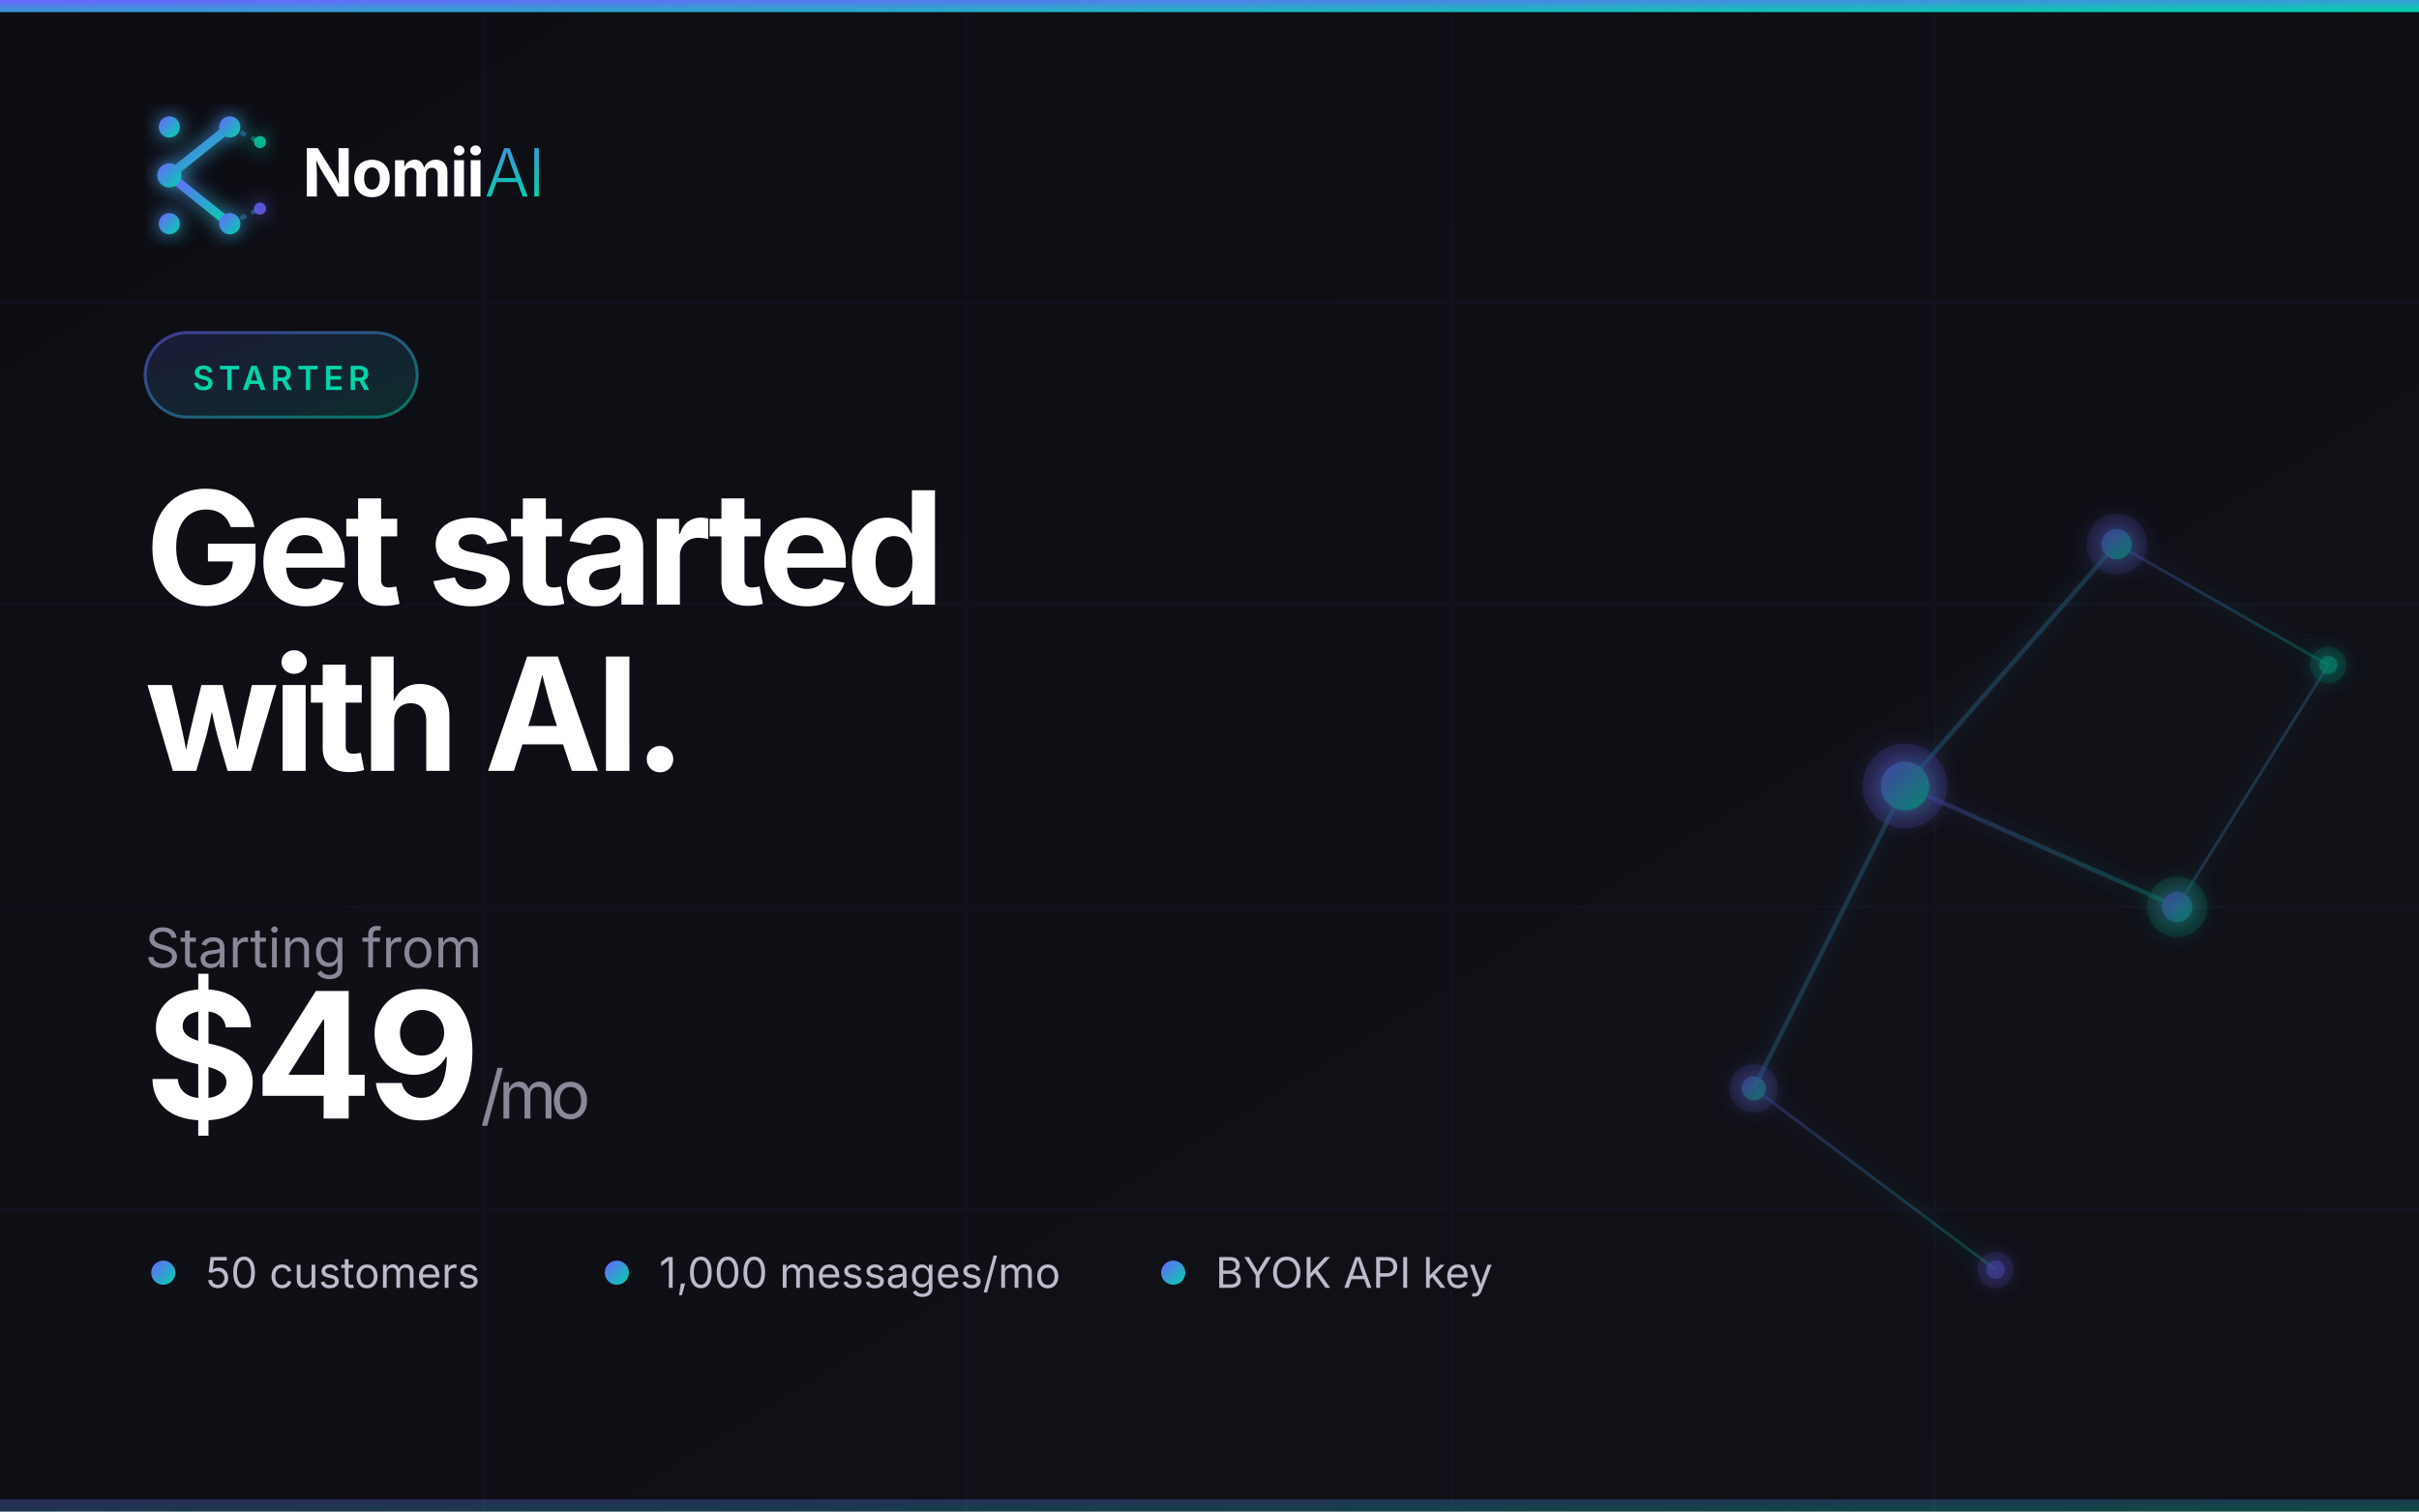
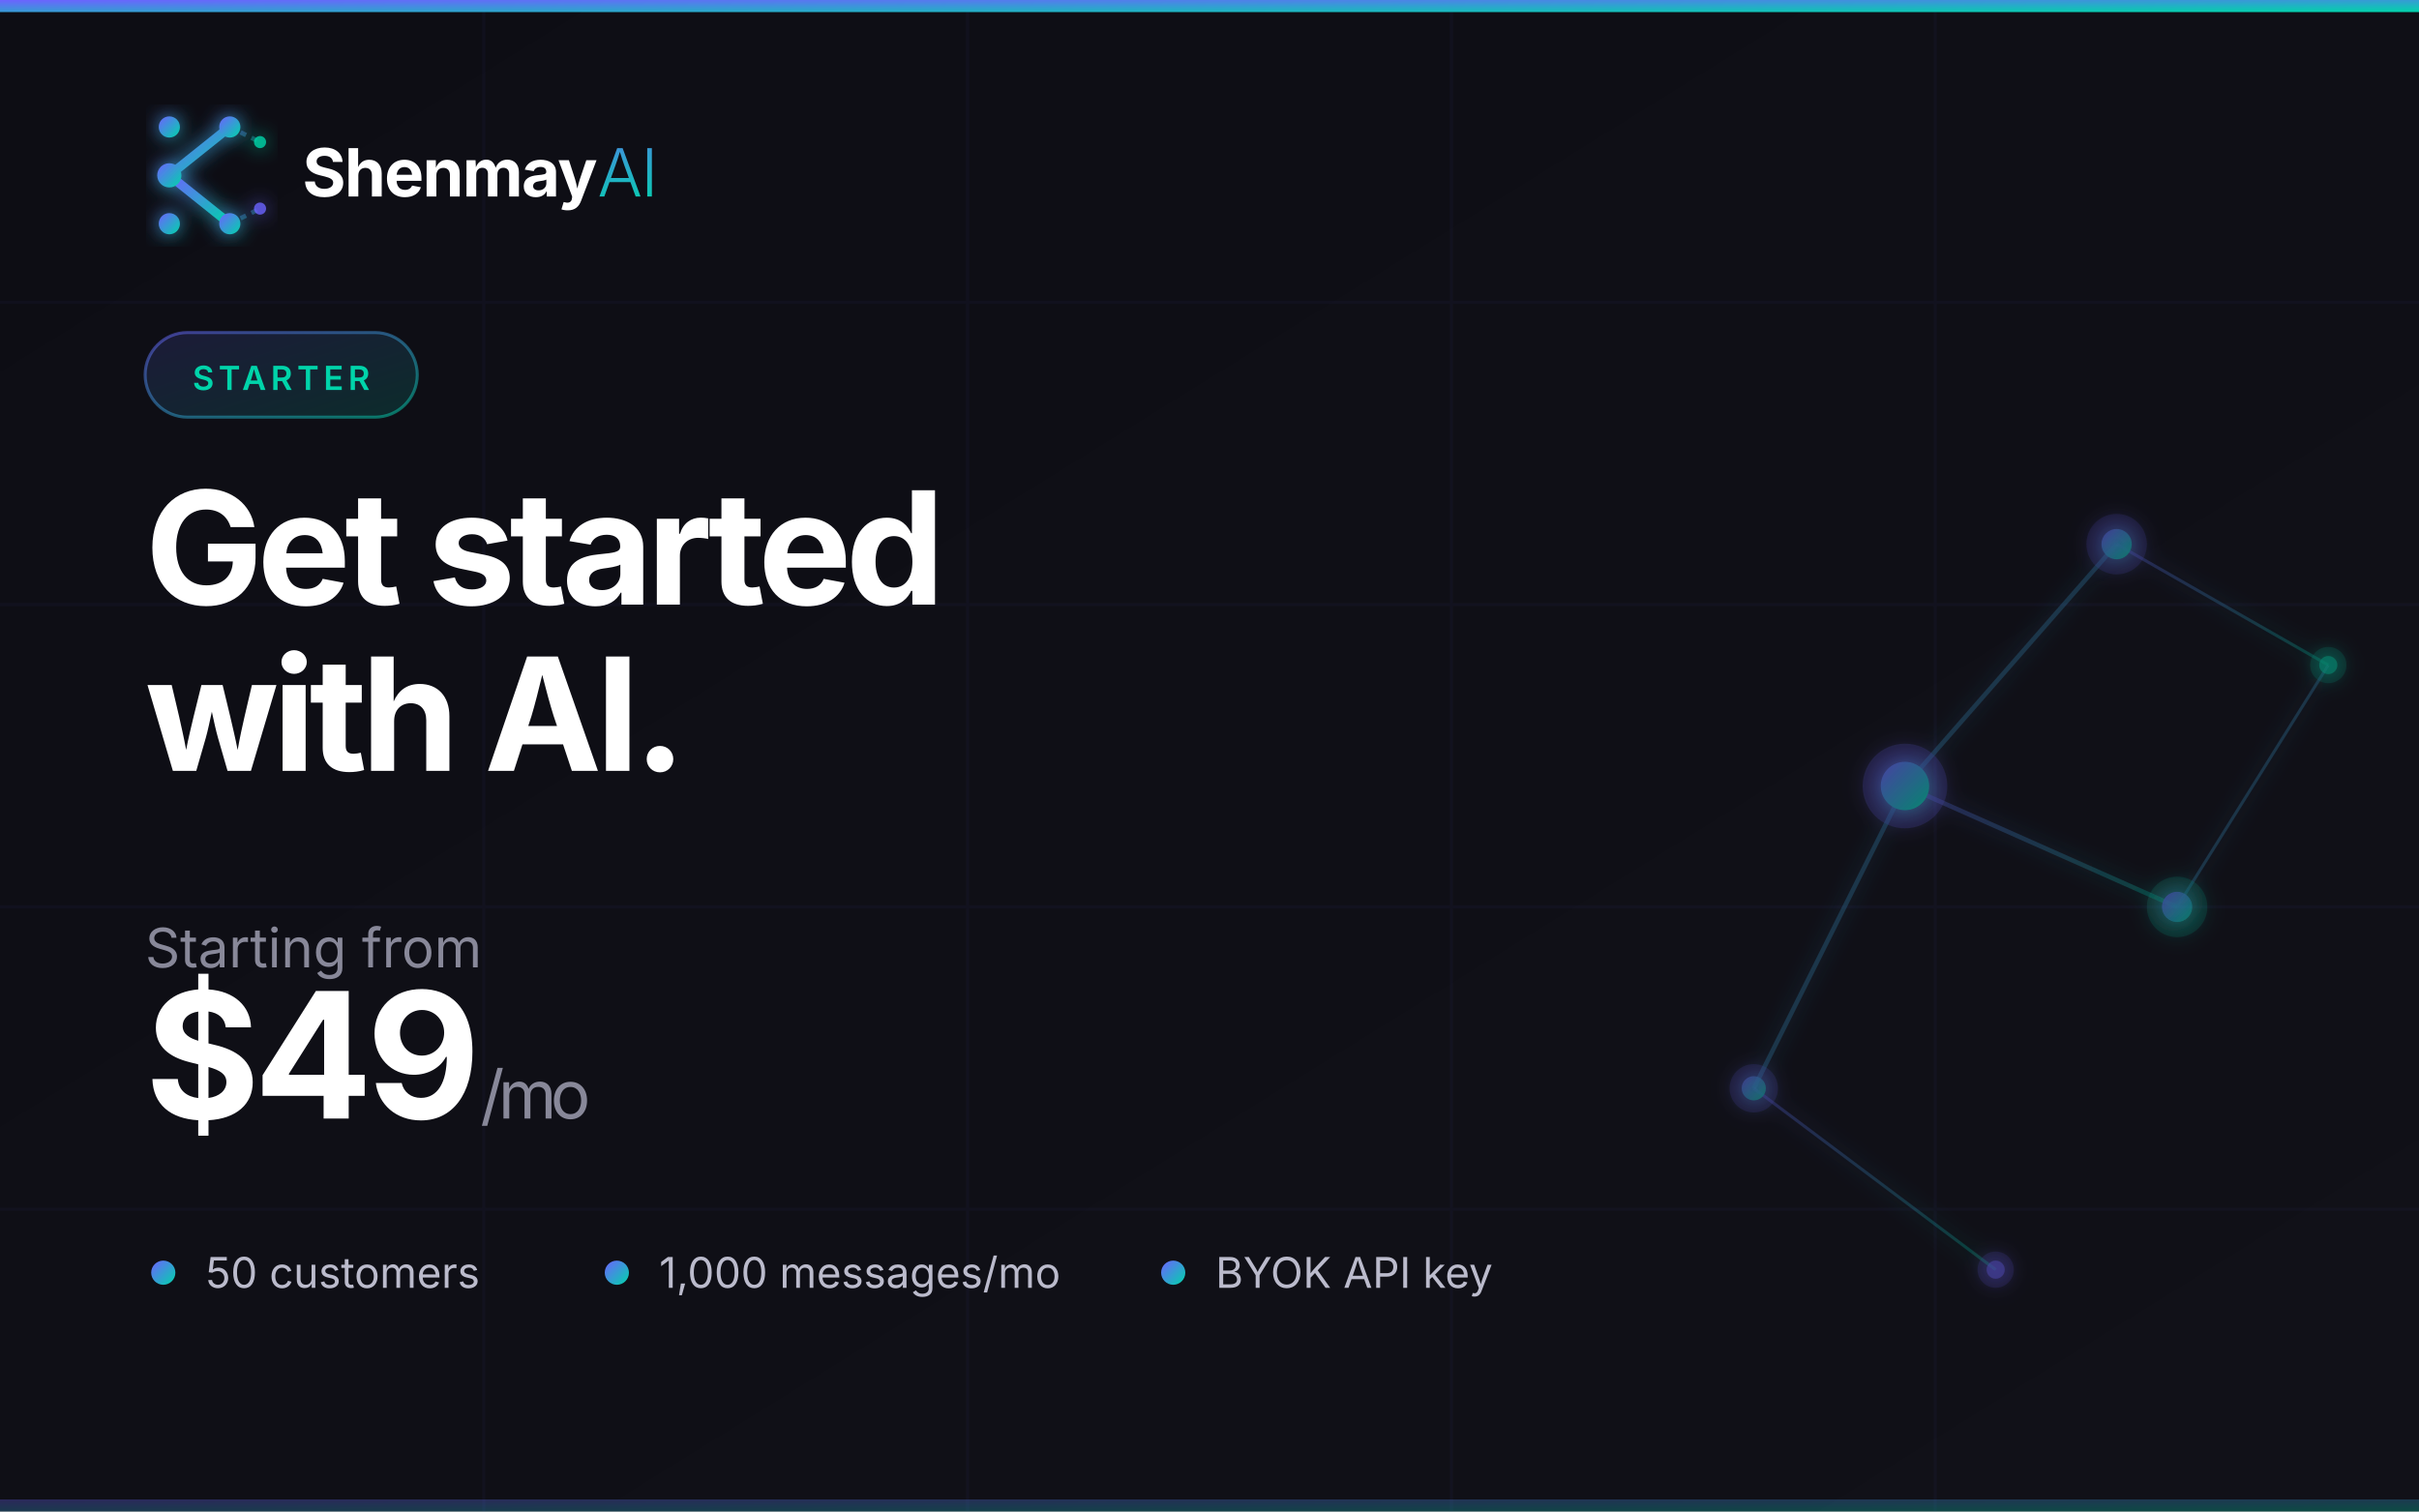
<svg xmlns="http://www.w3.org/2000/svg" viewBox="0 0 800 500" width="800" height="500">
  <defs>
    <linearGradient id="bg" x1="0%" y1="0%" x2="100%" y2="100%">
      <stop offset="0%" style="stop-color:#0d0d14" />
      <stop offset="100%" style="stop-color:#111118" />
    </linearGradient>
    <linearGradient id="grad" x1="0%" y1="0%" x2="100%" y2="100%">
      <stop offset="0%" style="stop-color:#6C63FF" />
      <stop offset="100%" style="stop-color:#00D4AA" />
    </linearGradient>
    <linearGradient id="gradFade" x1="0%" y1="0%" x2="100%" y2="100%">
      <stop offset="0%" style="stop-color:#6C63FF;stop-opacity:0.4" />
      <stop offset="100%" style="stop-color:#00D4AA;stop-opacity:0.4" />
    </linearGradient>
    <linearGradient id="cardGrad" x1="0%" y1="0%" x2="100%" y2="100%">
      <stop offset="0%" style="stop-color:#1a1a2e" />
      <stop offset="100%" style="stop-color:#16162a" />
    </linearGradient>
    <filter id="glow">
      <feGaussianBlur stdDeviation="3" result="coloredBlur" />
      <feMerge>
        <feMergeNode in="coloredBlur" />
        <feMergeNode in="SourceGraphic" />
      </feMerge>
    </filter>
  </defs>
  <rect width="800" height="500" fill="url(#bg)" />
  <g opacity="0.04" stroke="#6C63FF" stroke-width="1">
    <line x1="0" y1="100" x2="800" y2="100" />
    <line x1="0" y1="200" x2="800" y2="200" />
    <line x1="0" y1="300" x2="800" y2="300" />
    <line x1="0" y1="400" x2="800" y2="400" />
    <line x1="160" y1="0" x2="160" y2="500" />
    <line x1="320" y1="0" x2="320" y2="500" />
    <line x1="480" y1="0" x2="480" y2="500" />
    <line x1="640" y1="0" x2="640" y2="500" />
  </g>
  <rect x="0" y="0" width="800" height="4" fill="url(#grad)" />
  <g transform="translate(48, 36)" filter="url(#glow)">
    <line x1="8" y1="6" x2="8" y2="38" stroke="url(#grad)" stroke-width="3" stroke-linecap="round" />
    <line x1="8" y1="22" x2="28" y2="6" stroke="url(#grad)" stroke-width="3" stroke-linecap="round" />
    <line x1="8" y1="22" x2="28" y2="38" stroke="url(#grad)" stroke-width="3" stroke-linecap="round" />
    <line x1="28" y1="6" x2="38" y2="11" stroke="url(#gradFade)" stroke-width="1.5" stroke-dasharray="2,2" />
    <line x1="28" y1="38" x2="38" y2="33" stroke="url(#gradFade)" stroke-width="1.5" stroke-dasharray="2,2" />
    <circle cx="8" cy="6" r="3.5" fill="url(#grad)" />
    <circle cx="8" cy="22" r="4" fill="url(#grad)" />
    <circle cx="8" cy="38" r="3.5" fill="url(#grad)" />
    <circle cx="28" cy="6" r="3.5" fill="url(#grad)" />
    <circle cx="28" cy="38" r="3.5" fill="url(#grad)" />
    <circle cx="38" cy="11" r="2" fill="#00D4AA" opacity="0.8" />
    <circle cx="38" cy="33" r="2" fill="#6C63FF" opacity="0.8" />
  </g>
-   <text x="100" y="65" font-family="'Inter','Helvetica Neue',Arial,sans-serif" font-size="22" font-weight="700" fill="#FFFFFF" letter-spacing="-0.5">Nomii<tspan font-weight="300" fill="url(#grad)">AI</tspan>
+   <text x="100" y="65" font-family="'Inter','Helvetica Neue',Arial,sans-serif" font-size="22" font-weight="700" fill="#FFFFFF" letter-spacing="-0.5">Shenmay<tspan font-weight="300" fill="url(#grad)">AI</tspan>
  </text>
  <rect x="48" y="110" width="90" height="28" rx="14" fill="url(#grad)" opacity="0.15" />
  <rect x="48" y="110" width="90" height="28" rx="14" fill="none" stroke="url(#grad)" stroke-width="1" opacity="0.5" />
  <text x="93" y="129" text-anchor="middle" font-family="'Inter','Helvetica Neue',Arial,sans-serif" font-size="11" font-weight="600" fill="#00D4AA" letter-spacing="1.5">STARTER</text>
  <text x="48" y="200" font-family="'Inter','Helvetica Neue',Arial,sans-serif" font-size="52" font-weight="700" fill="#FFFFFF" letter-spacing="-2">Get started</text>
  <text x="48" y="255" font-family="'Inter','Helvetica Neue',Arial,sans-serif" font-size="52" font-weight="700" fill="#FFFFFF" letter-spacing="-2">with AI.</text>
  <text x="48" y="320" font-family="'Inter','Helvetica Neue',Arial,sans-serif" font-size="18" font-weight="400" fill="#888899">Starting from</text>
  <text x="48" y="370" font-family="'Inter','Helvetica Neue',Arial,sans-serif" font-size="58" font-weight="700" fill="#FFFFFF" letter-spacing="-2">$49<tspan font-size="22" font-weight="400" fill="#888899">/mo</tspan>
  </text>
  <g transform="translate(48, 415)">
    <circle cx="6" cy="6" r="4" fill="url(#grad)" />
    <text x="20" y="11" font-family="'Inter','Helvetica Neue',Arial,sans-serif" font-size="14" fill="#BBBBCC">50 customers</text>
    <circle cx="156" cy="6" r="4" fill="url(#grad)" />
    <text x="170" y="11" font-family="'Inter','Helvetica Neue',Arial,sans-serif" font-size="14" fill="#BBBBCC">1,000 messages/mo</text>
    <circle cx="340" cy="6" r="4" fill="url(#grad)" />
    <text x="354" y="11" font-family="'Inter','Helvetica Neue',Arial,sans-serif" font-size="14" fill="#BBBBCC">BYOK API key</text>
  </g>
  <g transform="translate(500, 80)" opacity="0.6" filter="url(#glow)">
    <line x1="130" y1="180" x2="200" y2="100" stroke="url(#gradFade)" stroke-width="1.5" />
    <line x1="130" y1="180" x2="220" y2="220" stroke="url(#gradFade)" stroke-width="1.5" />
    <line x1="130" y1="180" x2="80" y2="280" stroke="url(#gradFade)" stroke-width="1.5" />
    <line x1="200" y1="100" x2="270" y2="140" stroke="url(#gradFade)" stroke-width="1" />
    <line x1="220" y1="220" x2="270" y2="140" stroke="url(#gradFade)" stroke-width="1" />
    <line x1="80" y1="280" x2="160" y2="340" stroke="url(#gradFade)" stroke-width="1" />
    <circle cx="130" cy="180" r="14" fill="#6C63FF" opacity="0.25" />
    <circle cx="130" cy="180" r="8" fill="url(#grad)" />
    <circle cx="200" cy="100" r="10" fill="#6C63FF" opacity="0.2" />
    <circle cx="200" cy="100" r="5" fill="url(#grad)" opacity="0.8" />
    <circle cx="220" cy="220" r="10" fill="#00D4AA" opacity="0.2" />
    <circle cx="220" cy="220" r="5" fill="url(#grad)" opacity="0.8" />
    <circle cx="80" cy="280" r="8" fill="#6C63FF" opacity="0.2" />
    <circle cx="80" cy="280" r="4" fill="url(#grad)" opacity="0.7" />
    <circle cx="270" cy="140" r="6" fill="#00D4AA" opacity="0.2" />
    <circle cx="270" cy="140" r="3" fill="#00D4AA" opacity="0.6" />
    <circle cx="160" cy="340" r="6" fill="#6C63FF" opacity="0.2" />
    <circle cx="160" cy="340" r="3" fill="#6C63FF" opacity="0.6" />
  </g>
  <rect x="0" y="496" width="800" height="4" fill="url(#grad)" opacity="0.3" />
</svg>
